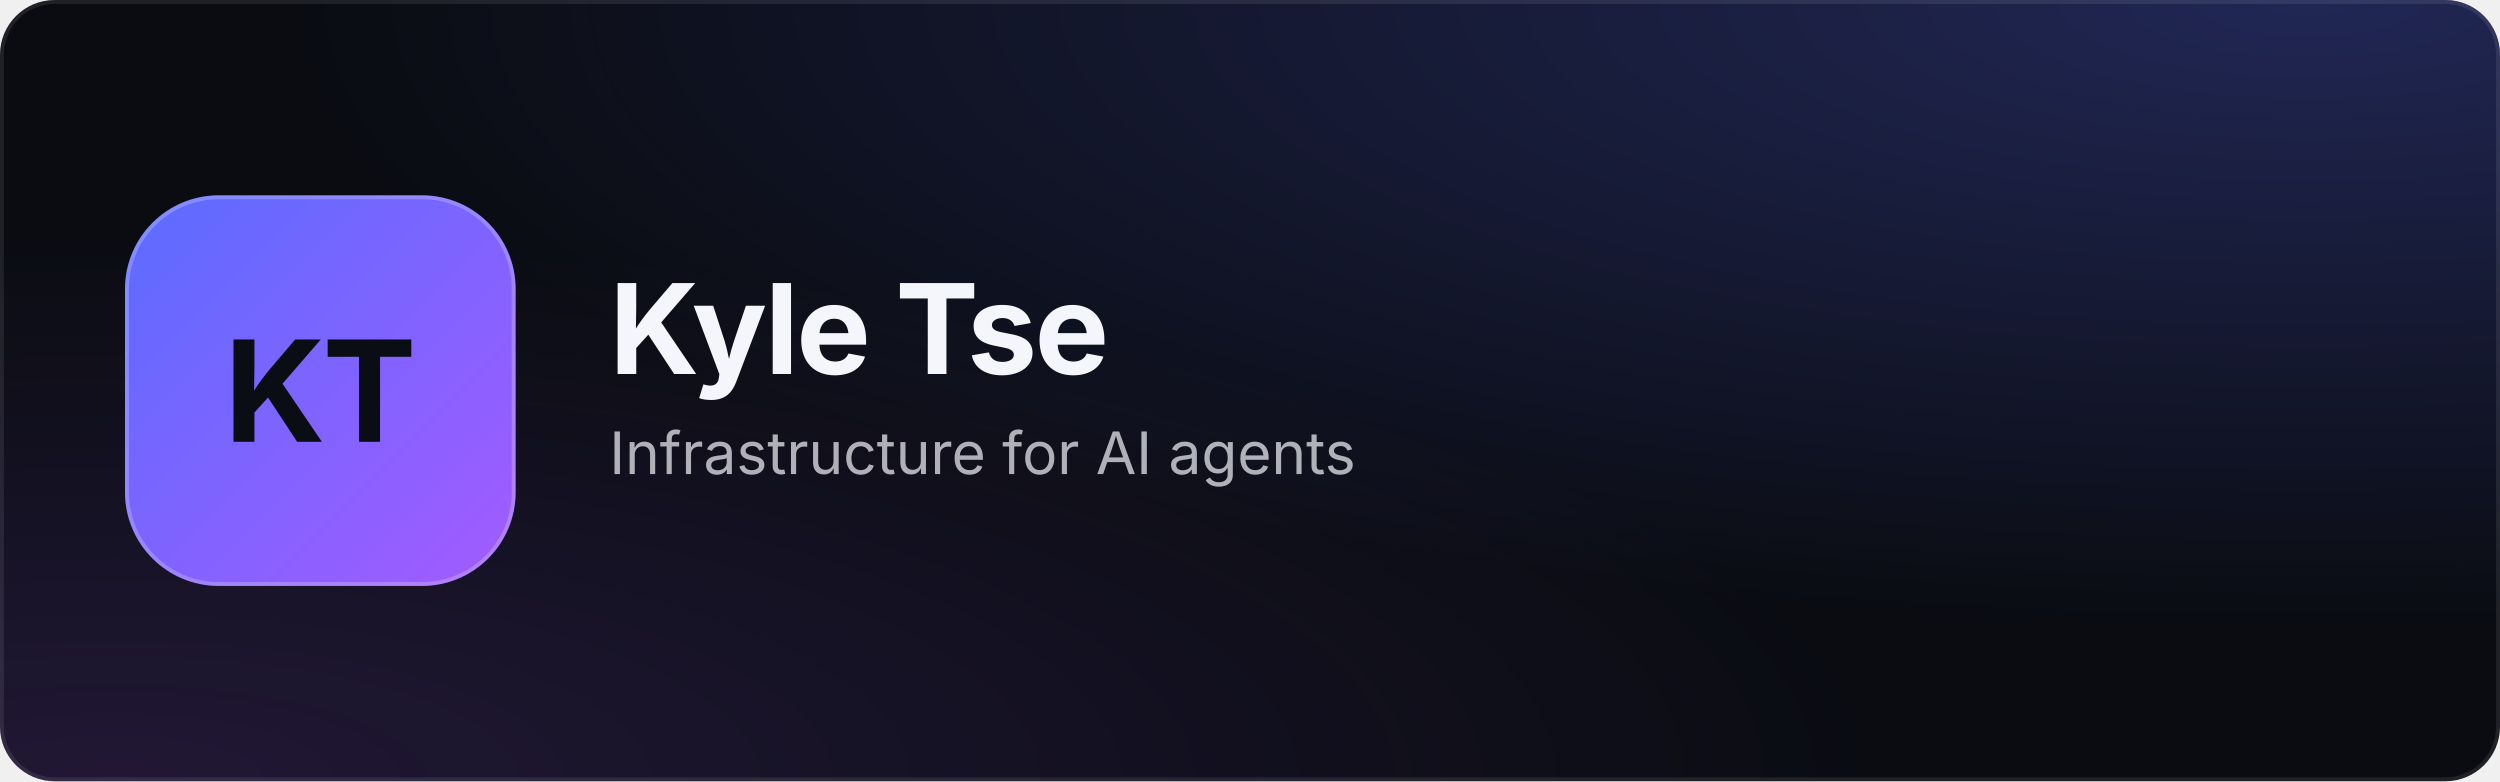
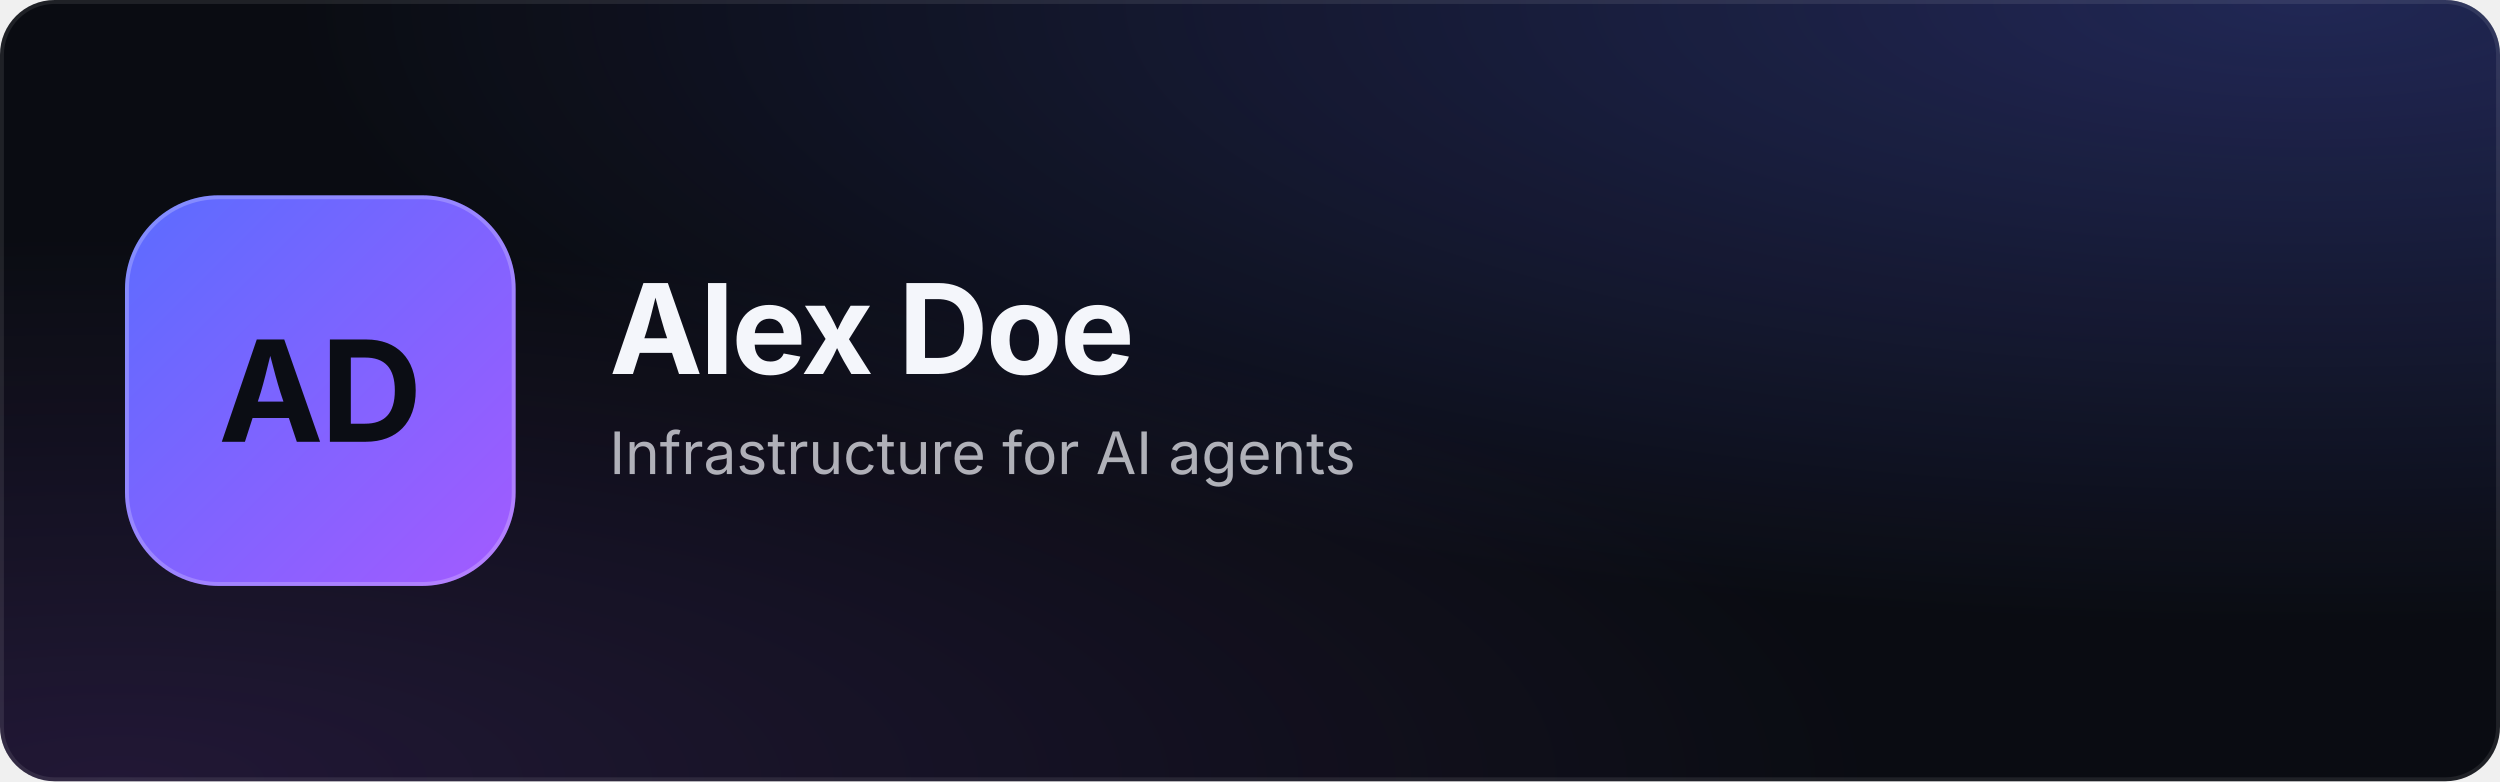
<svg xmlns="http://www.w3.org/2000/svg" width="640" height="200" viewBox="0 0 640 200" role="img">
  <defs>
    <radialGradient id="pg1" cx="0.92" cy="0" r="0.8">
      <stop offset="0" stop-color="#5B6CFF" stop-opacity="0.28" />
      <stop offset="1" stop-color="#5B6CFF" stop-opacity="0" />
    </radialGradient>
    <radialGradient id="pg2" cx="0.05" cy="1" r="0.7">
      <stop offset="0" stop-color="#A35BFF" stop-opacity="0.15" />
      <stop offset="1" stop-color="#A35BFF" stop-opacity="0" />
    </radialGradient>
    <linearGradient id="pm" x1="0" y1="0" x2="1" y2="1">
      <stop offset="0" stop-color="#5B6CFF" />
      <stop offset="1" stop-color="#A35BFF" />
    </linearGradient>
    <clipPath id="pt">
      <rect x="156" width="452" height="200" />
    </clipPath>
  </defs>
  <rect width="640" height="200" rx="14" fill="#0A0C12" />
  <rect width="640" height="200" rx="14" fill="url(#pg1)" />
  <rect width="640" height="200" rx="14" fill="url(#pg2)" />
  <rect x="0.5" y="0.5" width="639" height="199" rx="13.5" fill="none" stroke="#F4F6FB" stroke-opacity="0.09" />
  <rect x="32" y="50" width="100" height="100" rx="24" fill="url(#pm)" />
  <rect x="32.5" y="50.5" width="99" height="99" rx="23.5" fill="none" stroke="#FFFFFF" stroke-opacity="0.22" />
-   <text x="82" y="100" text-anchor="middle" dominant-baseline="central" font-family="Inter,ui-sans-serif,system-ui,-apple-system,BlinkMacSystemFont,Segoe UI,Roboto,Helvetica,Arial,sans-serif" font-weight="700" font-size="36" letter-spacing="-0.02em" fill="#0B0D14">KT</text>
+   <text x="82" y="100" text-anchor="middle" dominant-baseline="central" font-family="Inter,ui-sans-serif,system-ui,-apple-system,BlinkMacSystemFont,Segoe UI,Roboto,Helvetica,Arial,sans-serif" font-weight="700" font-size="36" letter-spacing="-0.02em" fill="#0B0D14">AD</text>
  <g clip-path="url(#pt)">
-     <text x="156" y="84.1" dominant-baseline="central" font-family="Inter,ui-sans-serif,system-ui,-apple-system,BlinkMacSystemFont,Segoe UI,Roboto,Helvetica,Arial,sans-serif" font-size="32" font-weight="700" letter-spacing="-0.02em" fill="#F4F6FB">Kyle Tse</text>
+     <text x="156" y="84.1" dominant-baseline="central" font-family="Inter,ui-sans-serif,system-ui,-apple-system,BlinkMacSystemFont,Segoe UI,Roboto,Helvetica,Arial,sans-serif" font-size="32" font-weight="700" letter-spacing="-0.02em" fill="#F4F6FB">Alex Doe</text>
    <text x="156" y="115.9" dominant-baseline="central" font-family="Inter,ui-sans-serif,system-ui,-apple-system,BlinkMacSystemFont,Segoe UI,Roboto,Helvetica,Arial,sans-serif" font-size="15" font-weight="400" fill="#F4F6FB" fill-opacity="0.7">Infrastructure for AI agents</text>
  </g>
</svg>
